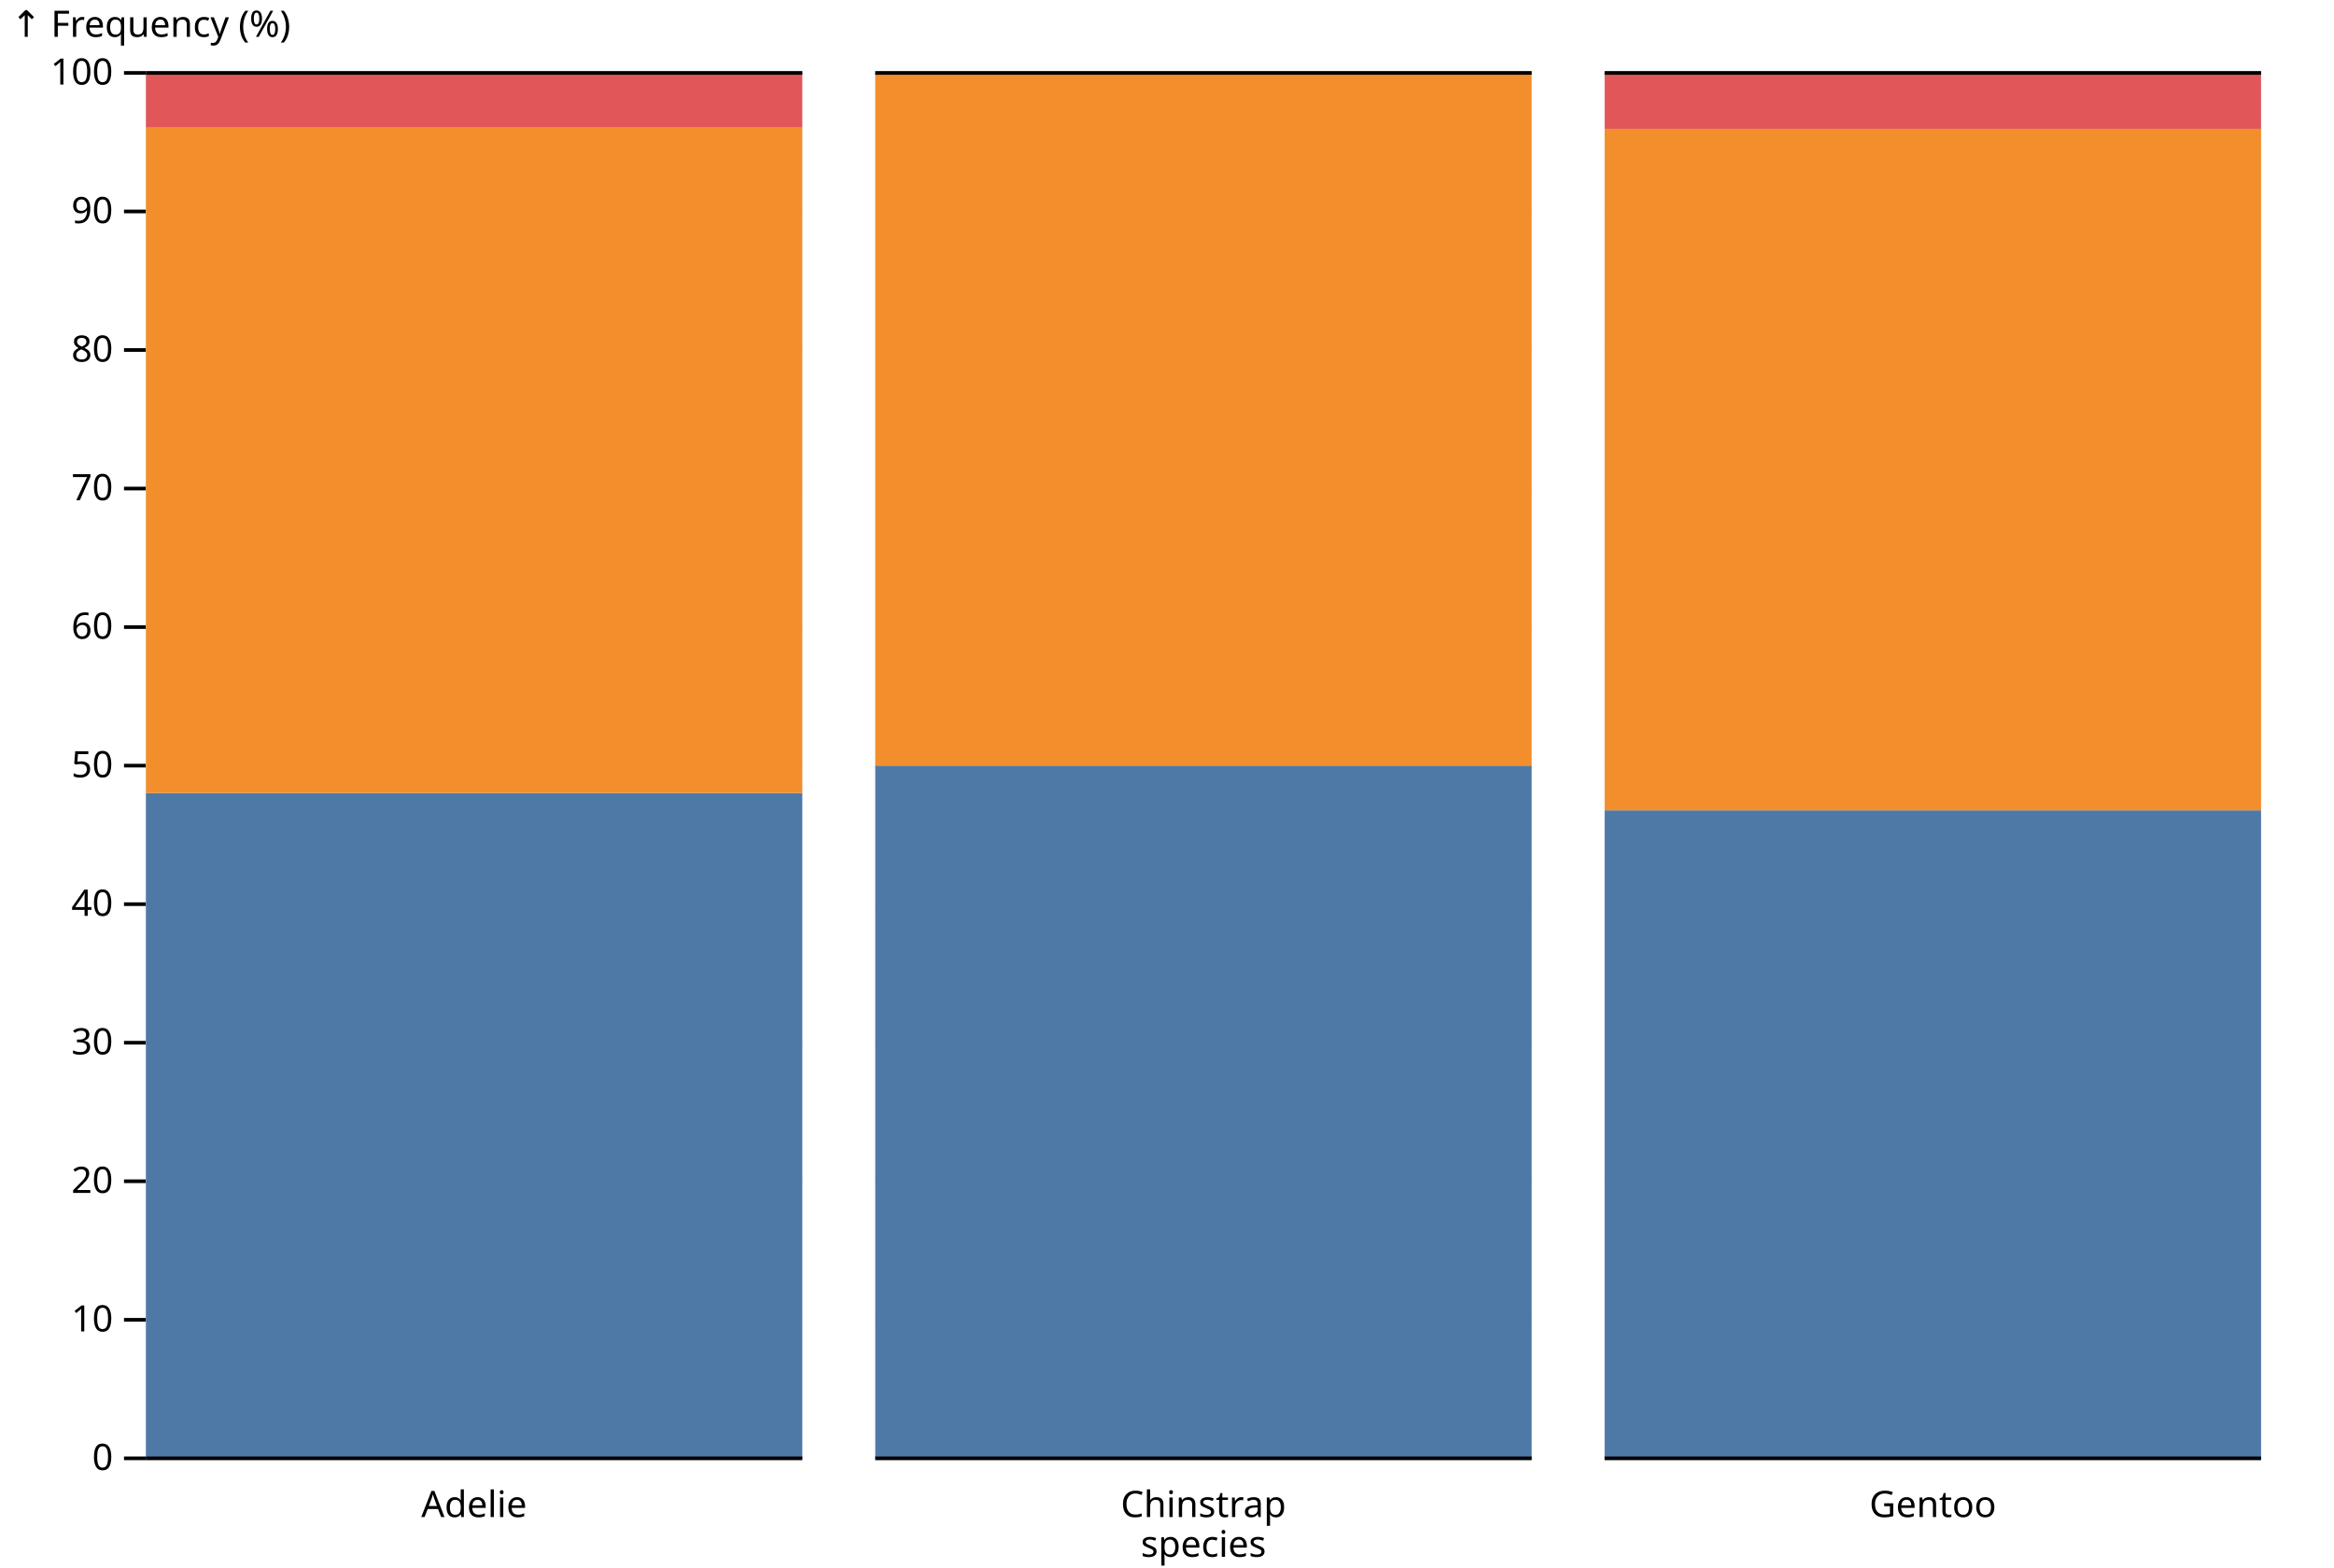
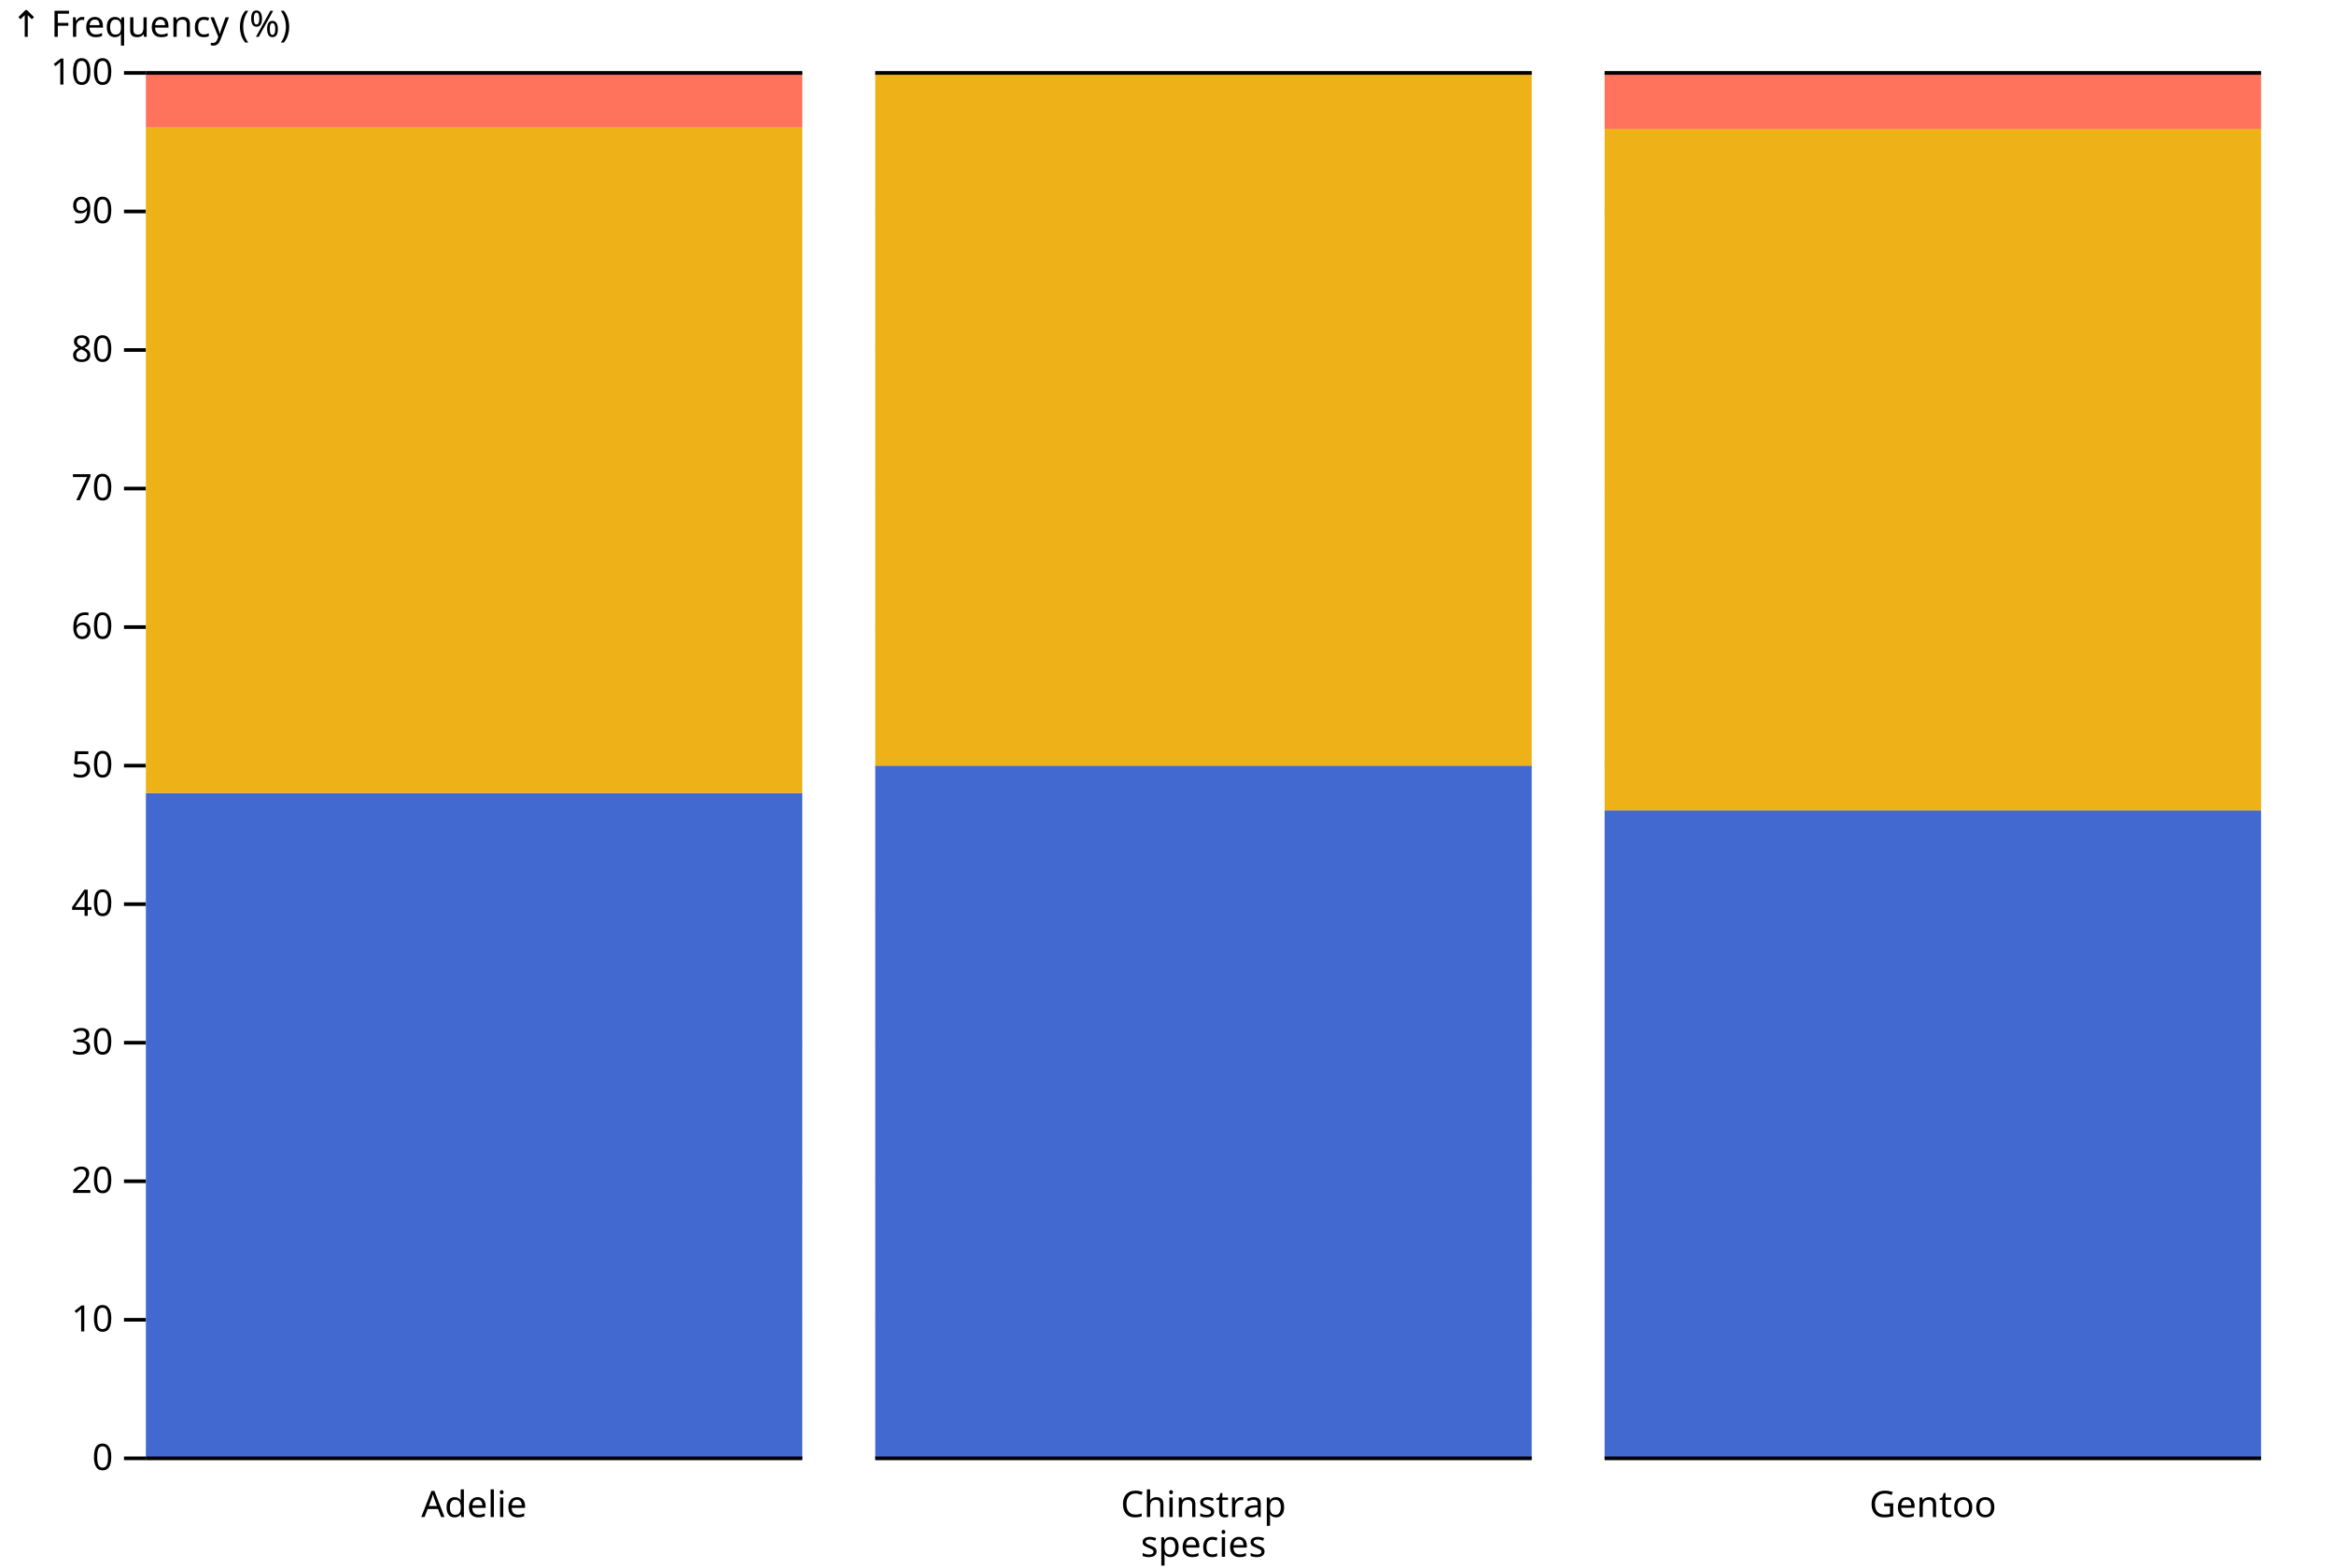
<svg xmlns="http://www.w3.org/2000/svg" class="plot-d6a7b5" fill="currentColor" font-family="system-ui, sans-serif" font-size="10" text-anchor="middle" width="640" height="430" viewBox="0 0 640 430" style="color: black; background-color: white;">
  <style>.plot-d6a7b5 {
+   --plot-background: white;
  display: block;
-   background: white;
  height: auto;
  height: intrinsic;
  max-width: 100%;
}
.plot-d6a7b5 text,
.plot-d6a7b5 tspan {
  white-space: pre;
}</style>
  <g aria-label="fx-axis tick label" transform="translate(0,9)">
    <g transform="translate(0,0)">
      <text y="0.71em" transform="translate(130,400)">Adelie</text>
    </g>
    <g transform="translate(200,0)">
      <text y="0.71em" transform="translate(130,400)">Chinstrap</text>
    </g>
    <g transform="translate(400,0)">
      <text y="0.71em" transform="translate(130,400)">Gentoo</text>
    </g>
  </g>
  <g aria-label="fx-axis label" transform="translate(0,27)">
    <text transform="translate(330,400)">species</text>
  </g>
  <g aria-label="y-grid">
    <g stroke="currentColor" stroke-opacity="0.1" transform="translate(0,0)">
      <line x1="40" x2="220" y1="400" y2="400" />
      <line x1="40" x2="220" y1="362" y2="362" />
      <line x1="40" x2="220" y1="324" y2="324" />
      <line x1="40" x2="220" y1="286" y2="286" />
      <line x1="40" x2="220" y1="248" y2="248" />
      <line x1="40" x2="220" y1="210" y2="210" />
      <line x1="40" x2="220" y1="172" y2="172" />
      <line x1="40" x2="220" y1="134" y2="134" />
      <line x1="40" x2="220" y1="96" y2="96" />
      <line x1="40" x2="220" y1="58" y2="58" />
      <line x1="40" x2="220" y1="20" y2="20" />
    </g>
    <g stroke="currentColor" stroke-opacity="0.1" transform="translate(200,0)">
      <line x1="40" x2="220" y1="400" y2="400" />
      <line x1="40" x2="220" y1="362" y2="362" />
      <line x1="40" x2="220" y1="324" y2="324" />
      <line x1="40" x2="220" y1="286" y2="286" />
      <line x1="40" x2="220" y1="248" y2="248" />
      <line x1="40" x2="220" y1="210" y2="210" />
      <line x1="40" x2="220" y1="172" y2="172" />
      <line x1="40" x2="220" y1="134" y2="134" />
      <line x1="40" x2="220" y1="96" y2="96" />
      <line x1="40" x2="220" y1="58" y2="58" />
      <line x1="40" x2="220" y1="20" y2="20" />
    </g>
    <g stroke="currentColor" stroke-opacity="0.1" transform="translate(400,0)">
      <line x1="40" x2="220" y1="400" y2="400" />
      <line x1="40" x2="220" y1="362" y2="362" />
      <line x1="40" x2="220" y1="324" y2="324" />
      <line x1="40" x2="220" y1="286" y2="286" />
      <line x1="40" x2="220" y1="248" y2="248" />
      <line x1="40" x2="220" y1="210" y2="210" />
      <line x1="40" x2="220" y1="172" y2="172" />
      <line x1="40" x2="220" y1="134" y2="134" />
      <line x1="40" x2="220" y1="96" y2="96" />
      <line x1="40" x2="220" y1="58" y2="58" />
      <line x1="40" x2="220" y1="20" y2="20" />
    </g>
  </g>
  <g aria-label="y-axis tick">
    <g fill="none" stroke="currentColor" transform="translate(0,0)">
      <path transform="translate(40,400)" d="M0,0L-6,0" />
      <path transform="translate(40,362)" d="M0,0L-6,0" />
      <path transform="translate(40,324)" d="M0,0L-6,0" />
      <path transform="translate(40,286)" d="M0,0L-6,0" />
      <path transform="translate(40,248)" d="M0,0L-6,0" />
      <path transform="translate(40,210)" d="M0,0L-6,0" />
      <path transform="translate(40,172)" d="M0,0L-6,0" />
      <path transform="translate(40,134)" d="M0,0L-6,0" />
      <path transform="translate(40,96)" d="M0,0L-6,0" />
      <path transform="translate(40,58)" d="M0,0L-6,0" />
      <path transform="translate(40,20)" d="M0,0L-6,0" />
    </g>
  </g>
  <g aria-label="y-axis tick label" transform="translate(-9,0)">
    <g text-anchor="end" font-variant="tabular-nums" transform="translate(0,0)">
      <text y="0.32em" transform="translate(40,400)">0</text>
      <text y="0.32em" transform="translate(40,362)">10</text>
      <text y="0.32em" transform="translate(40,324)">20</text>
      <text y="0.32em" transform="translate(40,286)">30</text>
      <text y="0.32em" transform="translate(40,248)">40</text>
      <text y="0.32em" transform="translate(40,210)">50</text>
      <text y="0.32em" transform="translate(40,172)">60</text>
      <text y="0.32em" transform="translate(40,134)">70</text>
      <text y="0.32em" transform="translate(40,96)">80</text>
      <text y="0.32em" transform="translate(40,58)">90</text>
      <text y="0.32em" transform="translate(40,20)">100</text>
    </g>
  </g>
  <g aria-label="y-axis label" text-anchor="start" transform="translate(-37,-17)">
    <text y="0.71em" transform="translate(40,20)">↑ Frequency (%)</text>
  </g>
  <g aria-label="bar">
    <g transform="translate(0,0)">
-       <rect x="40" width="180" y="217.5" height="182.5" fill="#4e79a7" />
-       <rect x="40" width="180" y="35" height="182.5" fill="#f28e2c" />
-       <rect x="40" width="180" y="20" height="15" fill="#e15759" />
+       <rect x="40" width="180" y="217.5" height="182.5" fill="#4269d0" />
+       <rect x="40" width="180" y="35" height="182.5" fill="#efb118" />
+       <rect x="40" width="180" y="20" height="15" fill="#ff725c" />
    </g>
    <g transform="translate(200,0)">
-       <rect x="40" width="180" y="210" height="190" fill="#4e79a7" />
-       <rect x="40" width="180" y="20" height="190" fill="#f28e2c" />
+       <rect x="40" width="180" y="210" height="190" fill="#4269d0" />
+       <rect x="40" width="180" y="20" height="190" fill="#efb118" />
    </g>
    <g transform="translate(400,0)">
-       <rect x="40" width="180" y="222.258" height="177.742" fill="#4e79a7" />
-       <rect x="40" width="180" y="35.323" height="186.935" fill="#f28e2c" />
-       <rect x="40" width="180" y="20" height="15.323" fill="#e15759" />
+       <rect x="40" width="180" y="222.258" height="177.742" fill="#4269d0" />
+       <rect x="40" width="180" y="35.323" height="186.935" fill="#efb118" />
+       <rect x="40" width="180" y="20" height="15.323" fill="#ff725c" />
    </g>
  </g>
  <g aria-label="rule">
    <g stroke="currentColor" transform="translate(0,0)">
      <line x1="40" x2="220" y1="400" y2="400" />
      <line x1="40" x2="220" y1="20" y2="20" />
    </g>
    <g stroke="currentColor" transform="translate(200,0)">
      <line x1="40" x2="220" y1="400" y2="400" />
      <line x1="40" x2="220" y1="20" y2="20" />
    </g>
    <g stroke="currentColor" transform="translate(400,0)">
      <line x1="40" x2="220" y1="400" y2="400" />
      <line x1="40" x2="220" y1="20" y2="20" />
    </g>
  </g>
</svg>
